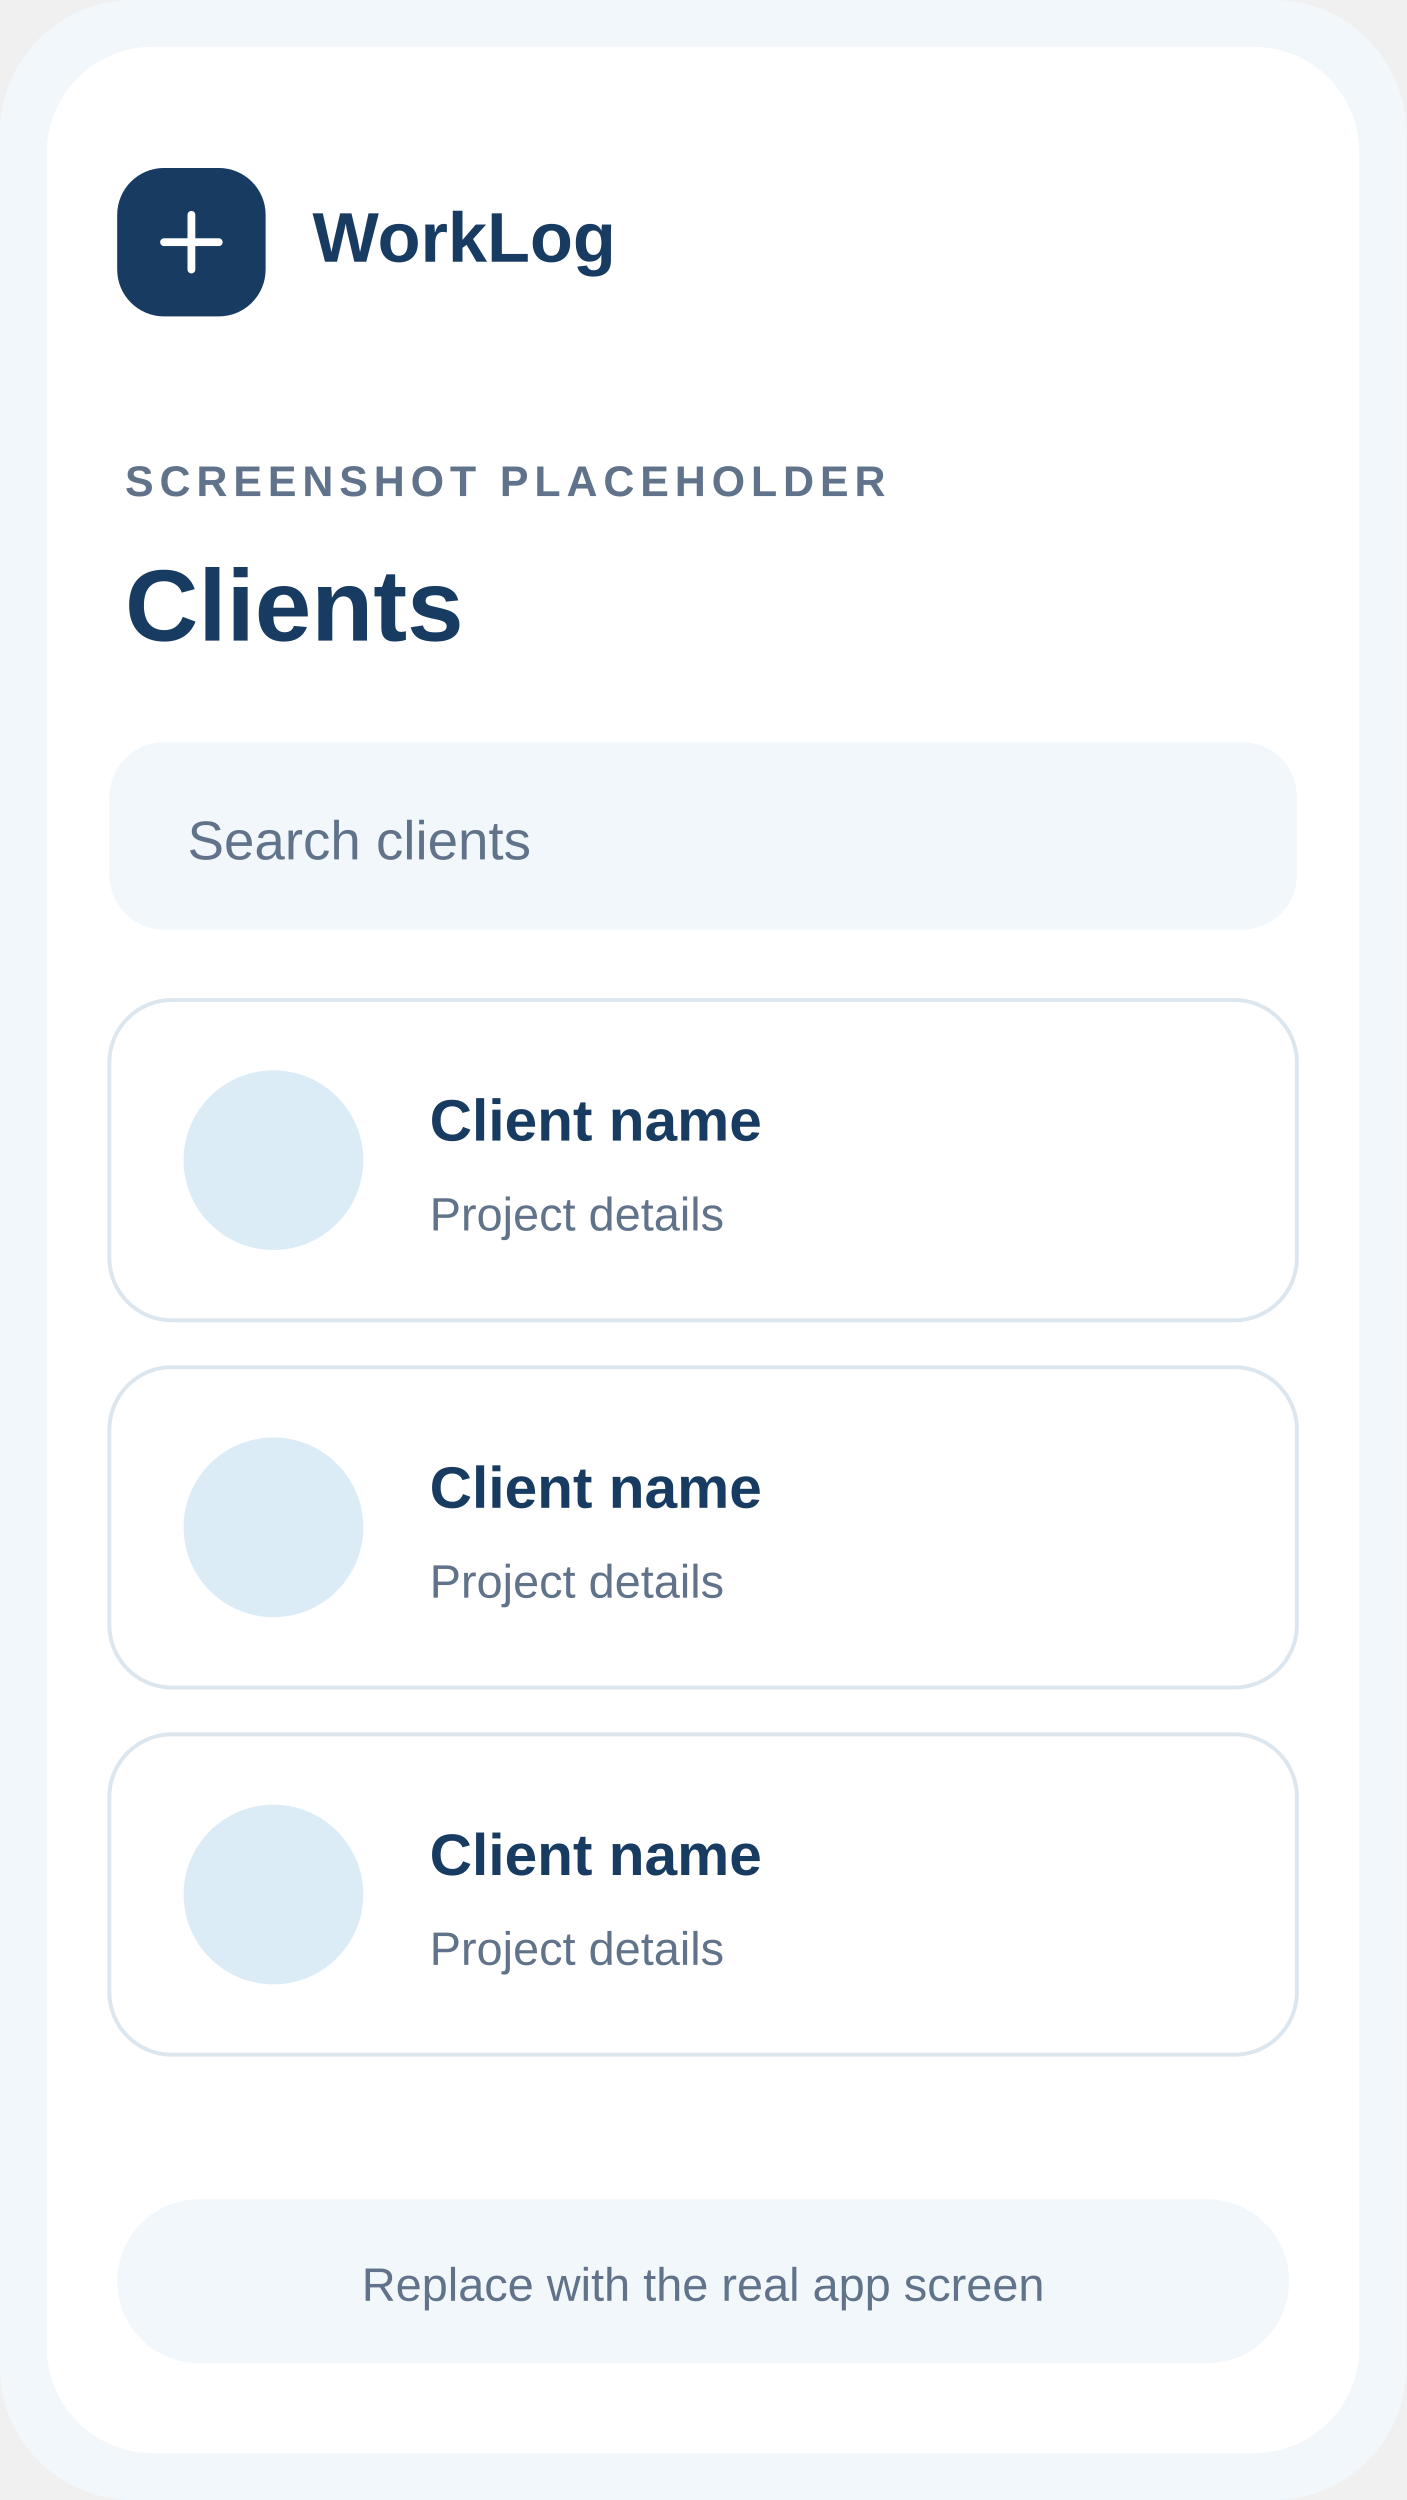
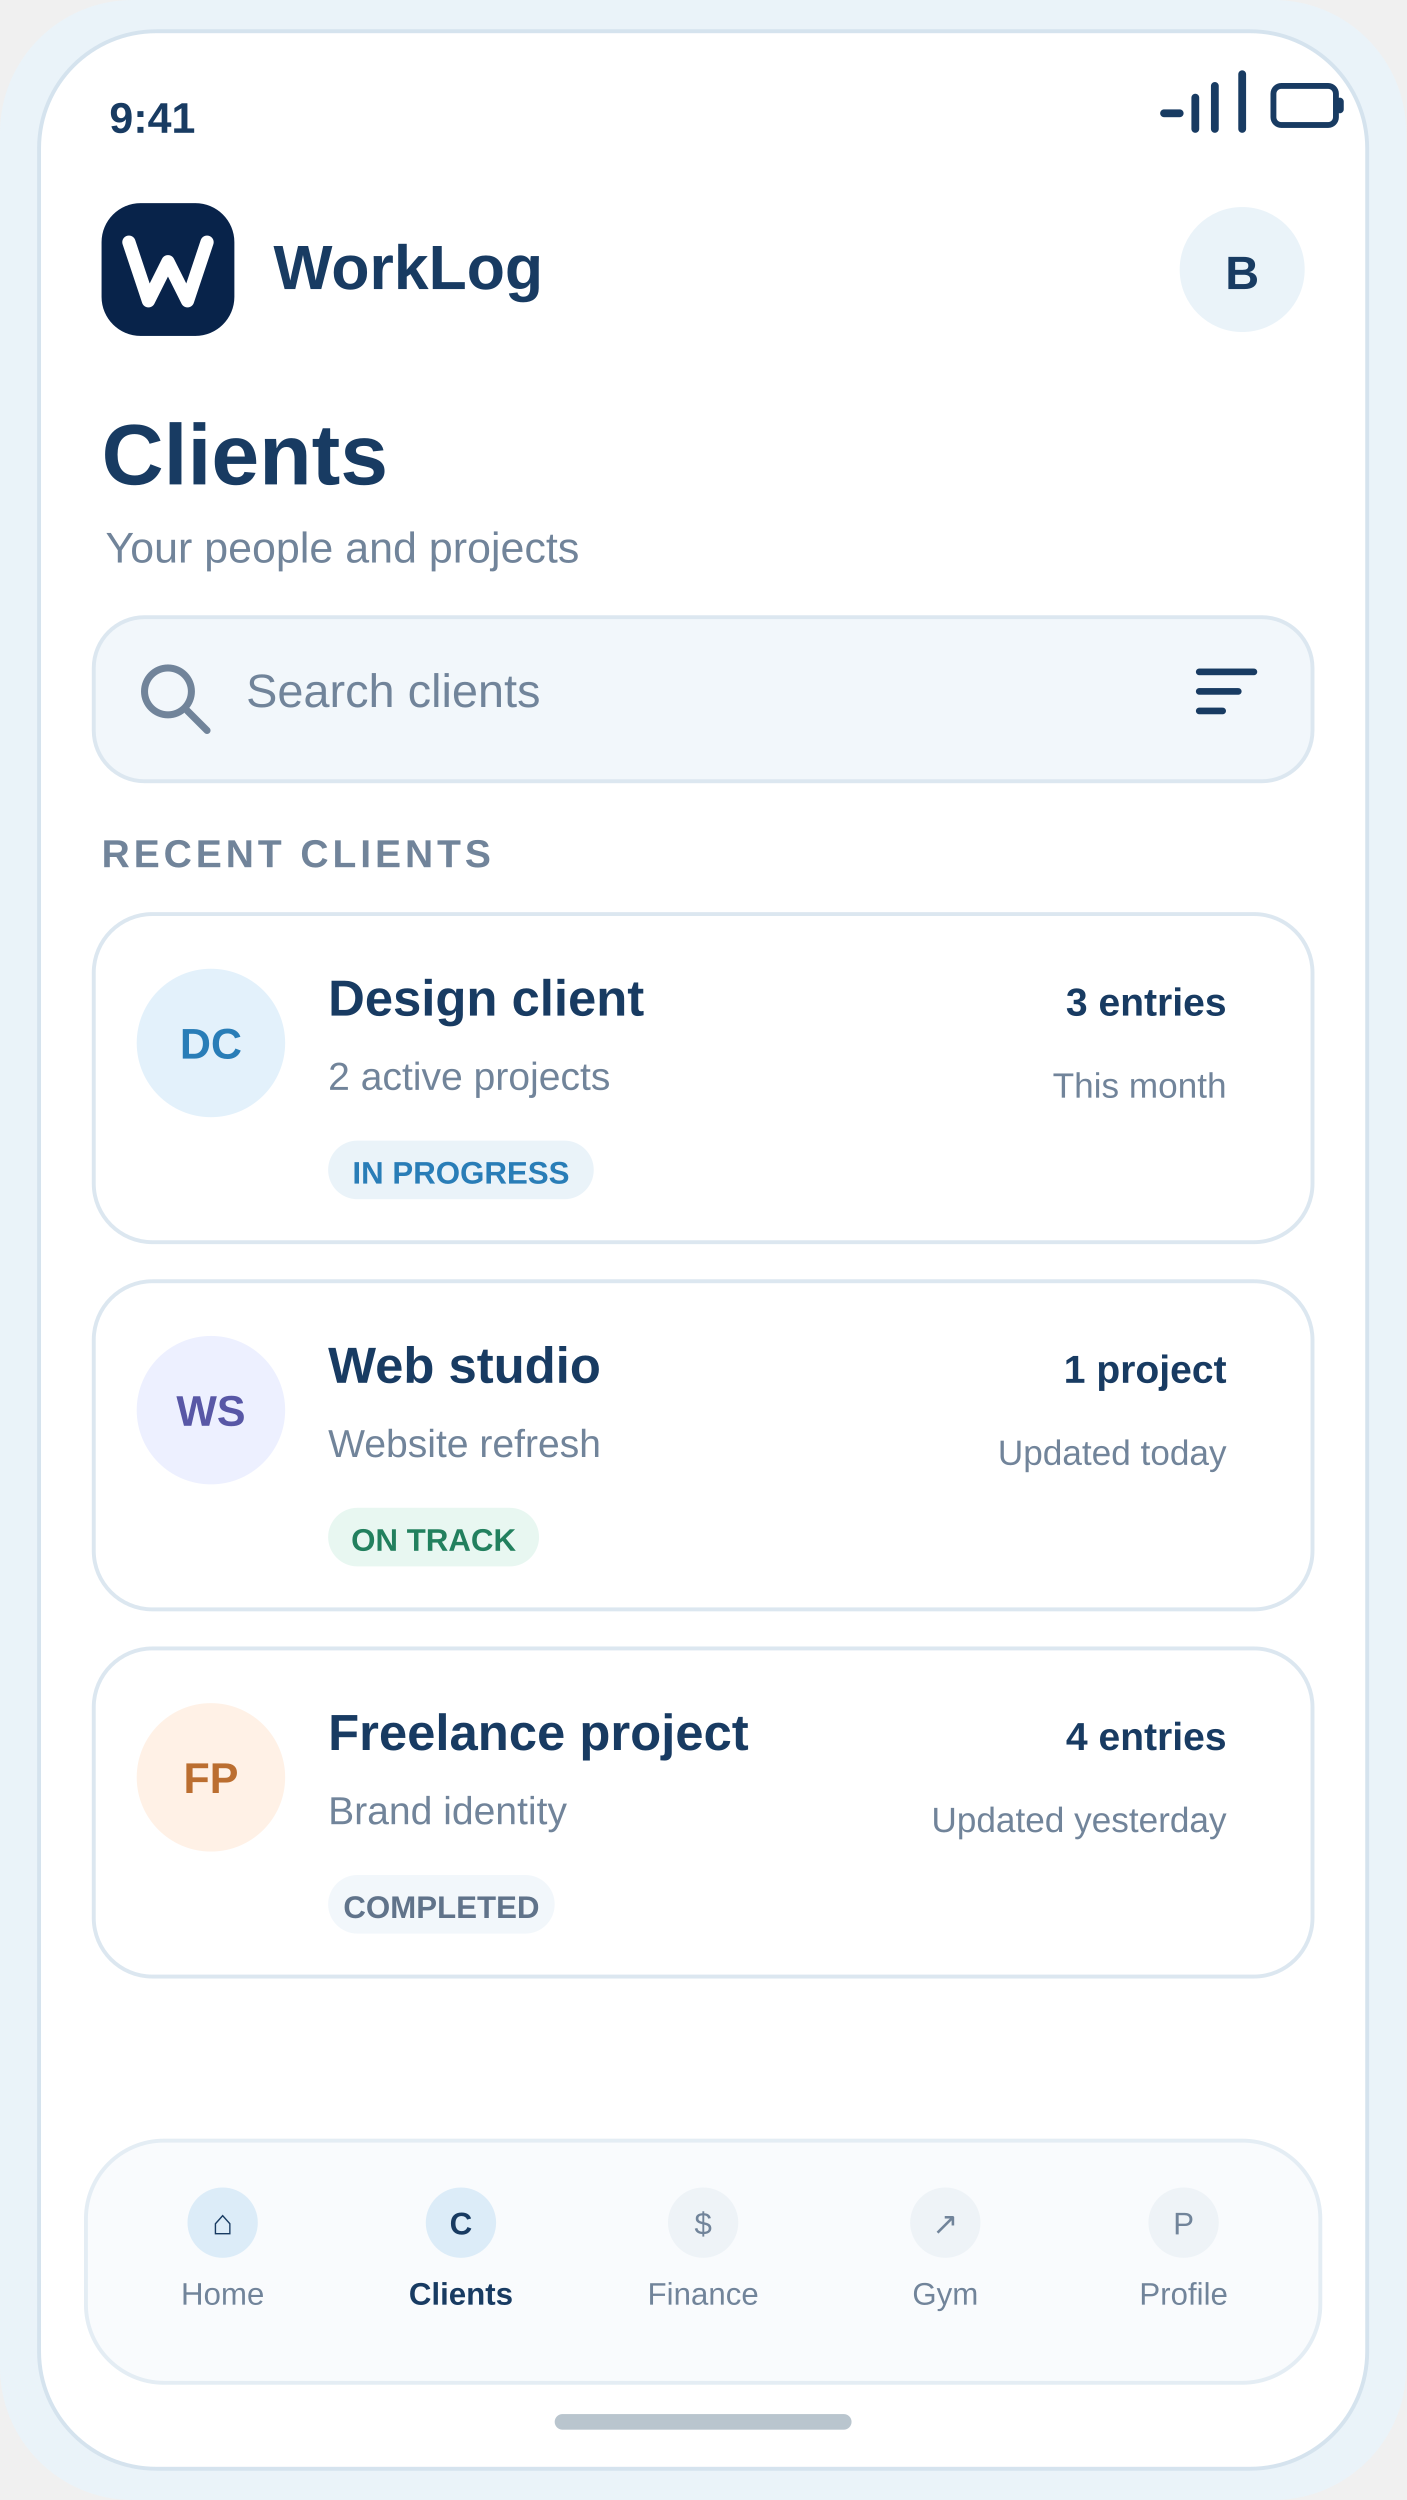
- <svg xmlns="http://www.w3.org/2000/svg" viewBox="0 0 360 640" role="img" aria-labelledby="title">
-   <rect width="360" height="640" rx="34" fill="#f2f7fb" />
-   <rect x="12" y="12" width="336" height="616" rx="27" fill="#fff" />
-   <rect x="30" y="43" width="38" height="38" rx="12" fill="#183b62" />
-   <path d="M42 62h14M49 55v14" stroke="#fff" stroke-width="2" stroke-linecap="round" />
-   <text x="80" y="67" fill="#183b62" font-family="Arial,sans-serif" font-size="18" font-weight="700">WorkLog</text>
-   <text x="32" y="127" fill="#60738a" font-family="Arial,sans-serif" font-size="11" font-weight="700" letter-spacing="1.5">SCREENSHOT PLACEHOLDER</text>
-   <text x="32" y="164" fill="#183b62" font-family="Arial,sans-serif" font-size="26" font-weight="700">Clients</text>
-   <rect x="28" y="190" width="304" height="48" rx="14" fill="#f2f7fb" />
-   <text x="48" y="220" fill="#60738a" font-family="Arial,sans-serif" font-size="14">Search clients</text>
-   <g fill="#fff" stroke="#dce6ef">
-     <rect x="28" y="256" width="304" height="82" rx="16" />
-     <rect x="28" y="350" width="304" height="82" rx="16" />
-     <rect x="28" y="444" width="304" height="82" rx="16" />
+ <svg xmlns="http://www.w3.org/2000/svg" viewBox="0 0 360 640" role="img" aria-labelledby="title desc">
+   <rect width="360" height="640" rx="34" fill="#eaf3f9" />
+   <rect x="10" y="8" width="340" height="624" rx="30" fill="#fff" stroke="#d5e3ee" />
+   <g font-family="Arial,sans-serif">
+     <text x="28" y="34" fill="#183b62" font-size="11" font-weight="700">9:41</text>
+     <path d="M298 29h4m4-4v8m5-11v11m7-14v14" fill="none" stroke="#183b62" stroke-width="2" stroke-linecap="round" />
+     <rect x="326" y="22" width="16" height="10" rx="2" fill="none" stroke="#183b62" stroke-width="1.5" />
+     <rect x="342" y="25" width="2" height="4" rx="1" fill="#183b62" />
+     <rect x="26" y="52" width="34" height="34" rx="10" fill="#08234a" />
+     <path d="M33 62l5 15 5-10 5 10 5-15" fill="none" stroke="#fff" stroke-width="3.4" stroke-linecap="round" stroke-linejoin="round" />
+     <text x="70" y="74" fill="#183b62" font-size="16" font-weight="700">WorkLog</text>
+     <circle cx="318" cy="69" r="16" fill="#eaf3f9" />
+     <text x="318" y="74" text-anchor="middle" fill="#183b62" font-size="12" font-weight="700">B</text>
+     <text x="26" y="124" fill="#183b62" font-size="22" font-weight="700">Clients</text>
+     <text x="27" y="144" fill="#71849a" font-size="11">Your people and projects</text>
+     <rect x="24" y="158" width="312" height="42" rx="13" fill="#f2f7fb" stroke="#dce7f0" />
+     <circle cx="43" cy="177" r="6" fill="none" stroke="#71849a" stroke-width="1.8" />
+     <path d="m48 182 5 5" stroke="#71849a" stroke-width="1.8" stroke-linecap="round" />
+     <text x="63" y="181" fill="#71849a" font-size="12">Search clients</text>
+     <path d="M307 172h14m-14 5h10m-10 5h6" stroke="#183b62" stroke-width="1.7" stroke-linecap="round" />
+     <text x="26" y="222" fill="#71849a" font-size="10" font-weight="700" letter-spacing="1">RECENT CLIENTS</text>
+     <g>
+       <rect x="24" y="234" width="312" height="84" rx="15" fill="#fff" stroke="#dce7f0" />
+       <circle cx="54" cy="267" r="19" fill="#e3f1fb" />
+       <text x="54" y="271" text-anchor="middle" fill="#297db7" font-size="11" font-weight="700">DC</text>
+       <text x="84" y="260" fill="#183b62" font-size="13" font-weight="700">Design client</text>
+       <text x="84" y="279" fill="#71849a" font-size="10">2 active projects</text>
+       <text x="314" y="260" text-anchor="end" fill="#183b62" font-size="10" font-weight="700">3 entries</text>
+       <text x="314" y="281" text-anchor="end" fill="#71849a" font-size="9">This month</text>
+       <rect x="84" y="292" width="68" height="15" rx="7.5" fill="#eaf3f9" />
+       <text x="118" y="303" text-anchor="middle" fill="#297db7" font-size="8" font-weight="700">IN PROGRESS</text>
+     </g>
+     <g>
+       <rect x="24" y="328" width="312" height="84" rx="15" fill="#fff" stroke="#dce7f0" />
+       <circle cx="54" cy="361" r="19" fill="#edf0ff" />
+       <text x="54" y="365" text-anchor="middle" fill="#5857a6" font-size="11" font-weight="700">WS</text>
+       <text x="84" y="354" fill="#183b62" font-size="13" font-weight="700">Web studio</text>
+       <text x="84" y="373" fill="#71849a" font-size="10">Website refresh</text>
+       <text x="314" y="354" text-anchor="end" fill="#183b62" font-size="10" font-weight="700">1 project</text>
+       <text x="314" y="375" text-anchor="end" fill="#71849a" font-size="9">Updated today</text>
+       <rect x="84" y="386" width="54" height="15" rx="7.5" fill="#e8f7f1" />
+       <text x="111" y="397" text-anchor="middle" fill="#22805e" font-size="8" font-weight="700">ON TRACK</text>
+     </g>
+     <g>
+       <rect x="24" y="422" width="312" height="84" rx="15" fill="#fff" stroke="#dce7f0" />
+       <circle cx="54" cy="455" r="19" fill="#fff1e6" />
+       <text x="54" y="459" text-anchor="middle" fill="#bb6e30" font-size="11" font-weight="700">FP</text>
+       <text x="84" y="448" fill="#183b62" font-size="13" font-weight="700">Freelance project</text>
+       <text x="84" y="467" fill="#71849a" font-size="10">Brand identity</text>
+       <text x="314" y="448" text-anchor="end" fill="#183b62" font-size="10" font-weight="700">4 entries</text>
+       <text x="314" y="469" text-anchor="end" fill="#71849a" font-size="9">Updated yesterday</text>
+       <rect x="84" y="480" width="58" height="15" rx="7.5" fill="#f2f7fb" />
+       <text x="113" y="491" text-anchor="middle" fill="#60738a" font-size="8" font-weight="700">COMPLETED</text>
+     </g>
+     <rect x="22" y="548" width="316" height="62" rx="20" fill="#f9fbfd" stroke="#e4edf4" />
+     <g fill="#71849a" font-size="8" text-anchor="middle">
+       <circle cx="57" cy="569" r="9" fill="#dcecf8" />
+       <text x="57" y="572" fill="#183b62" font-size="9" font-weight="700">⌂</text>
+       <text x="57" y="590">Home</text>
+       <circle cx="118" cy="569" r="9" fill="#dcecf8" />
+       <text x="118" y="572" fill="#183b62" font-size="8" font-weight="700">C</text>
+       <text x="118" y="590" fill="#183b62" font-weight="700">Clients</text>
+       <circle cx="180" cy="569" r="9" fill="#eef3f7" />
+       <text x="180" y="572" font-size="8">$</text>
+       <text x="180" y="590">Finance</text>
+       <circle cx="242" cy="569" r="9" fill="#eef3f7" />
+       <text x="242" y="572" font-size="8">↗</text>
+       <text x="242" y="590">Gym</text>
+       <circle cx="303" cy="569" r="9" fill="#eef3f7" />
+       <text x="303" y="572" font-size="8">P</text>
+       <text x="303" y="590">Profile</text>
+     </g>
+     <rect x="142" y="618" width="76" height="4" rx="2" fill="#b9c5ce" />
  </g>
-   <g fill="#dcecf7">
-     <circle cx="70" cy="297" r="23" />
-     <circle cx="70" cy="391" r="23" />
-     <circle cx="70" cy="485" r="23" />
-   </g>
-   <g fill="#183b62" font-family="Arial,sans-serif" font-size="15" font-weight="700">
-     <text x="110" y="292">Client name</text>
-     <text x="110" y="386">Client name</text>
-     <text x="110" y="480">Client name</text>
-   </g>
-   <g fill="#60738a" font-family="Arial,sans-serif" font-size="12">
-     <text x="110" y="315">Project details</text>
-     <text x="110" y="409">Project details</text>
-     <text x="110" y="503">Project details</text>
-   </g>
-   <rect x="30" y="563" width="300" height="42" rx="21" fill="#f2f7fb" />
-   <text x="180" y="589" fill="#60738a" font-family="Arial,sans-serif" font-size="12" text-anchor="middle">Replace with the real app screen</text>
</svg>
